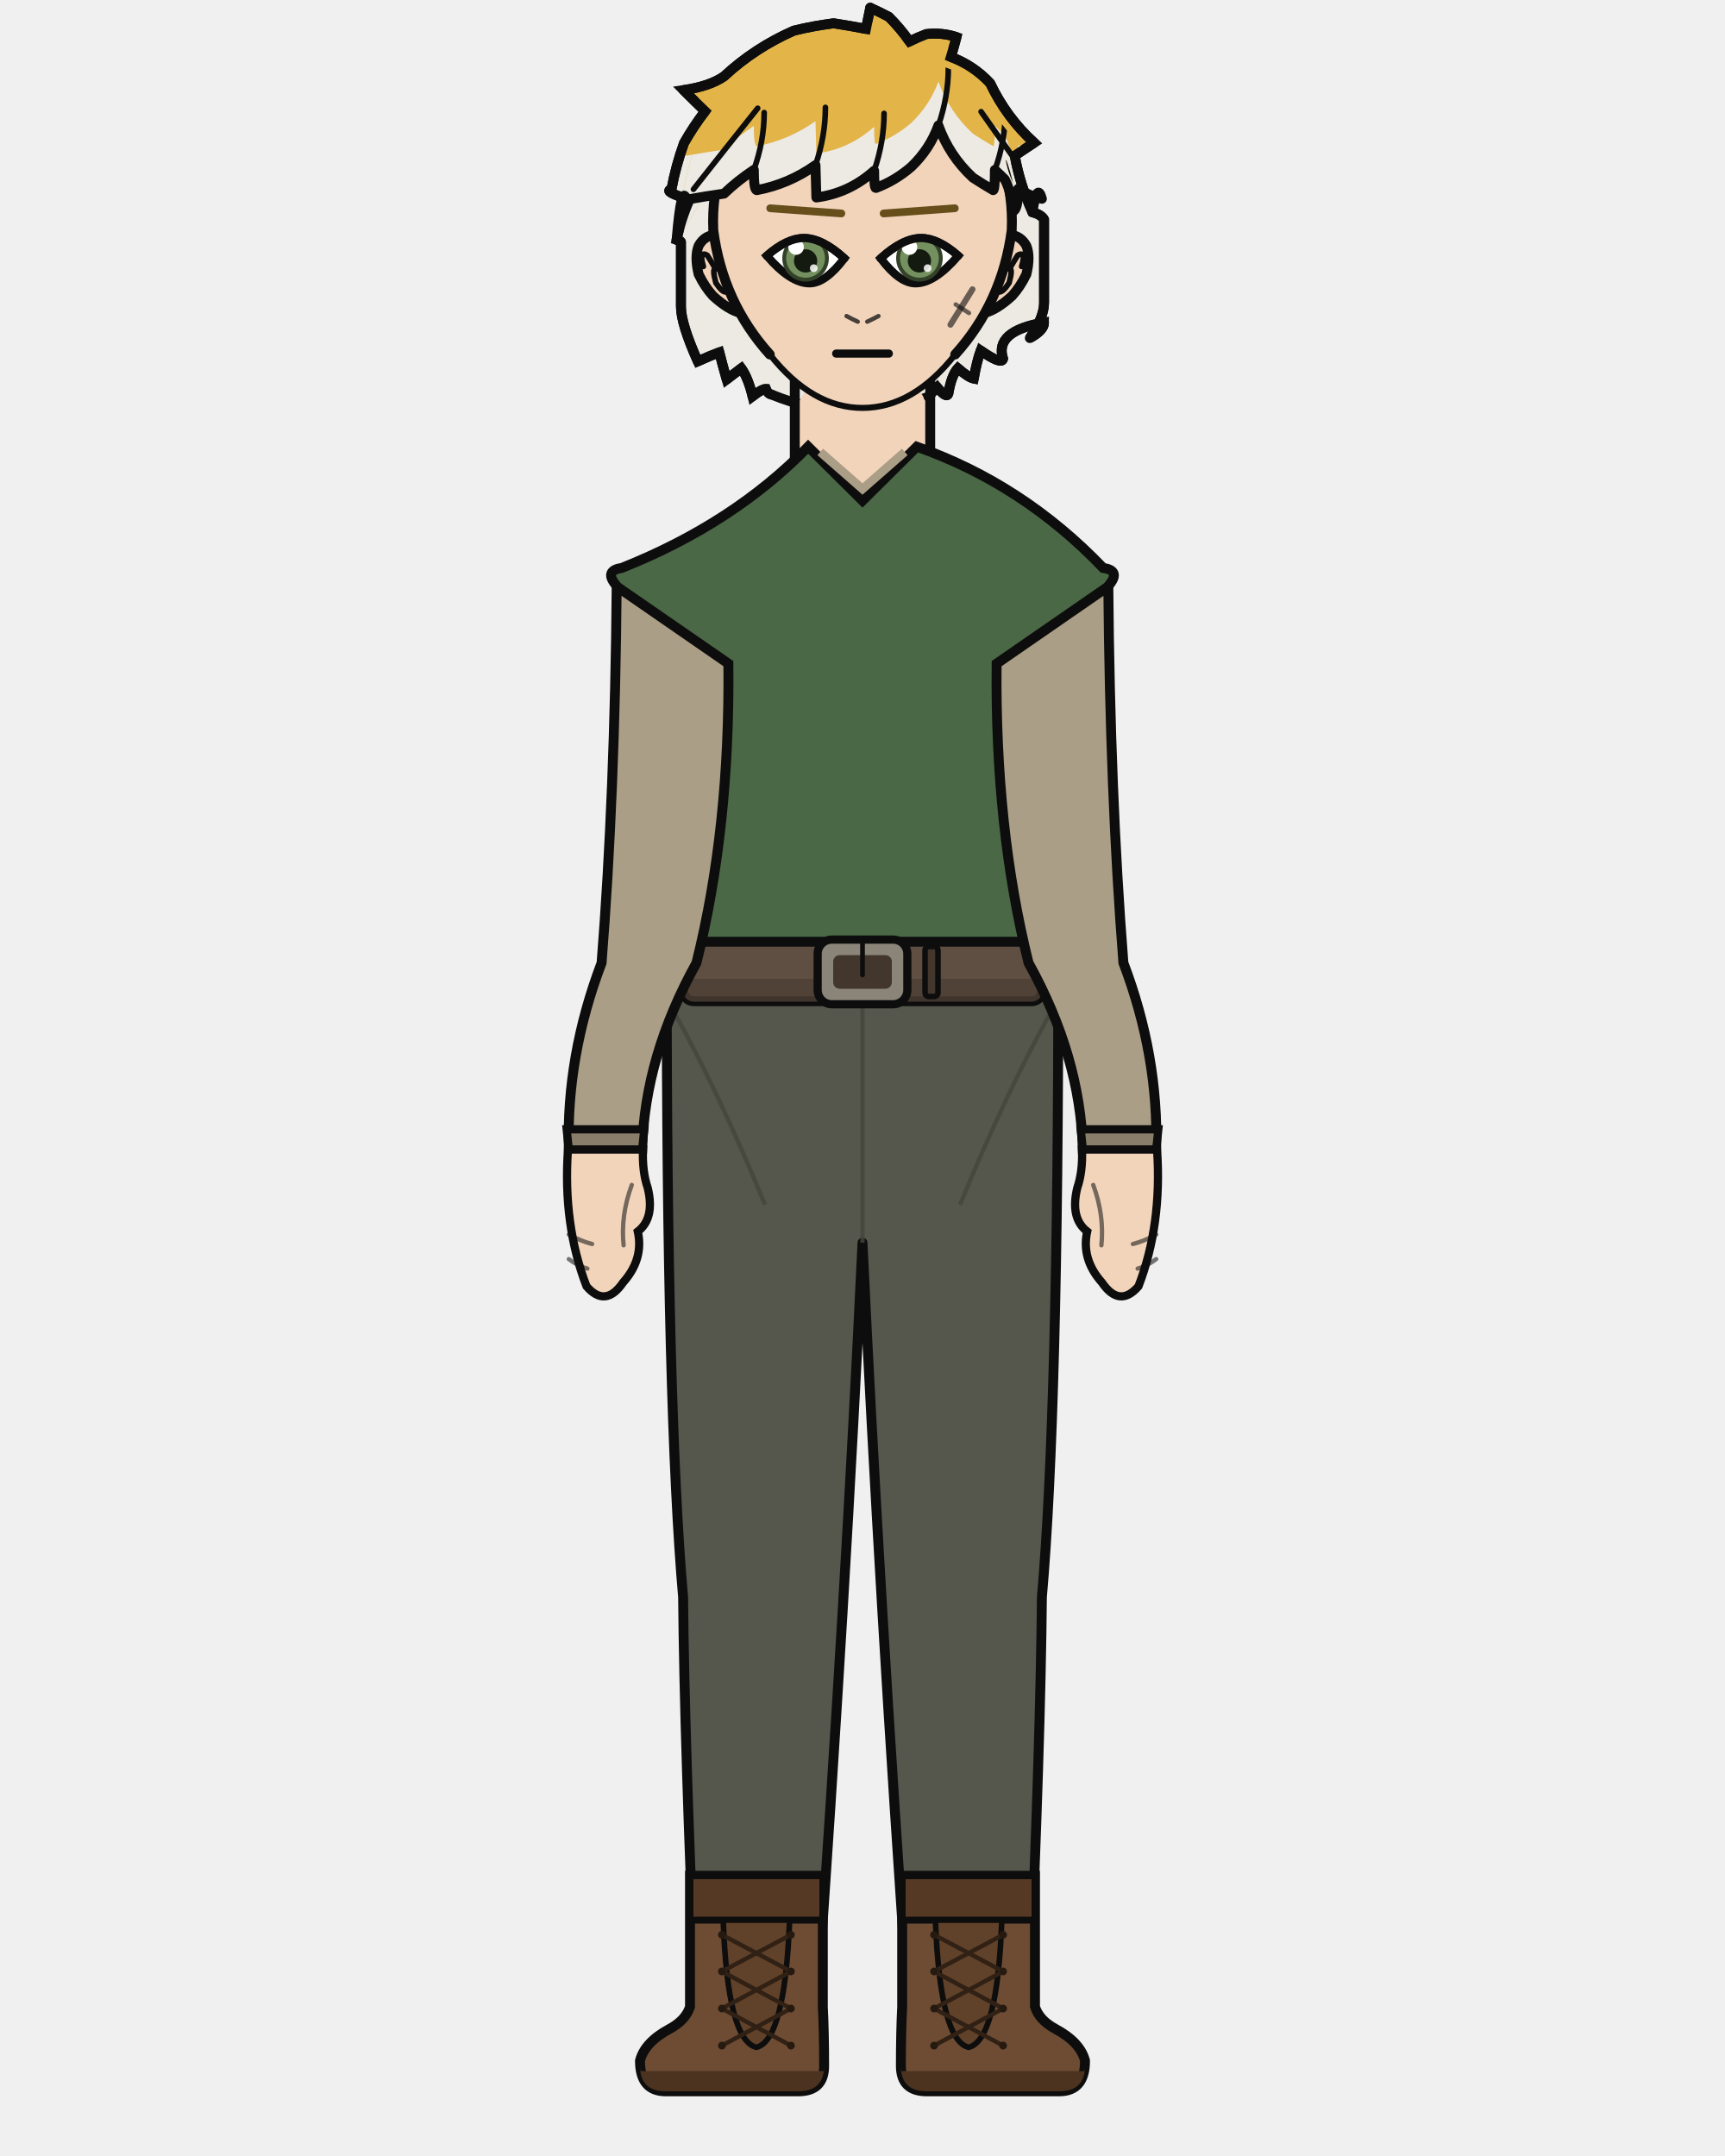
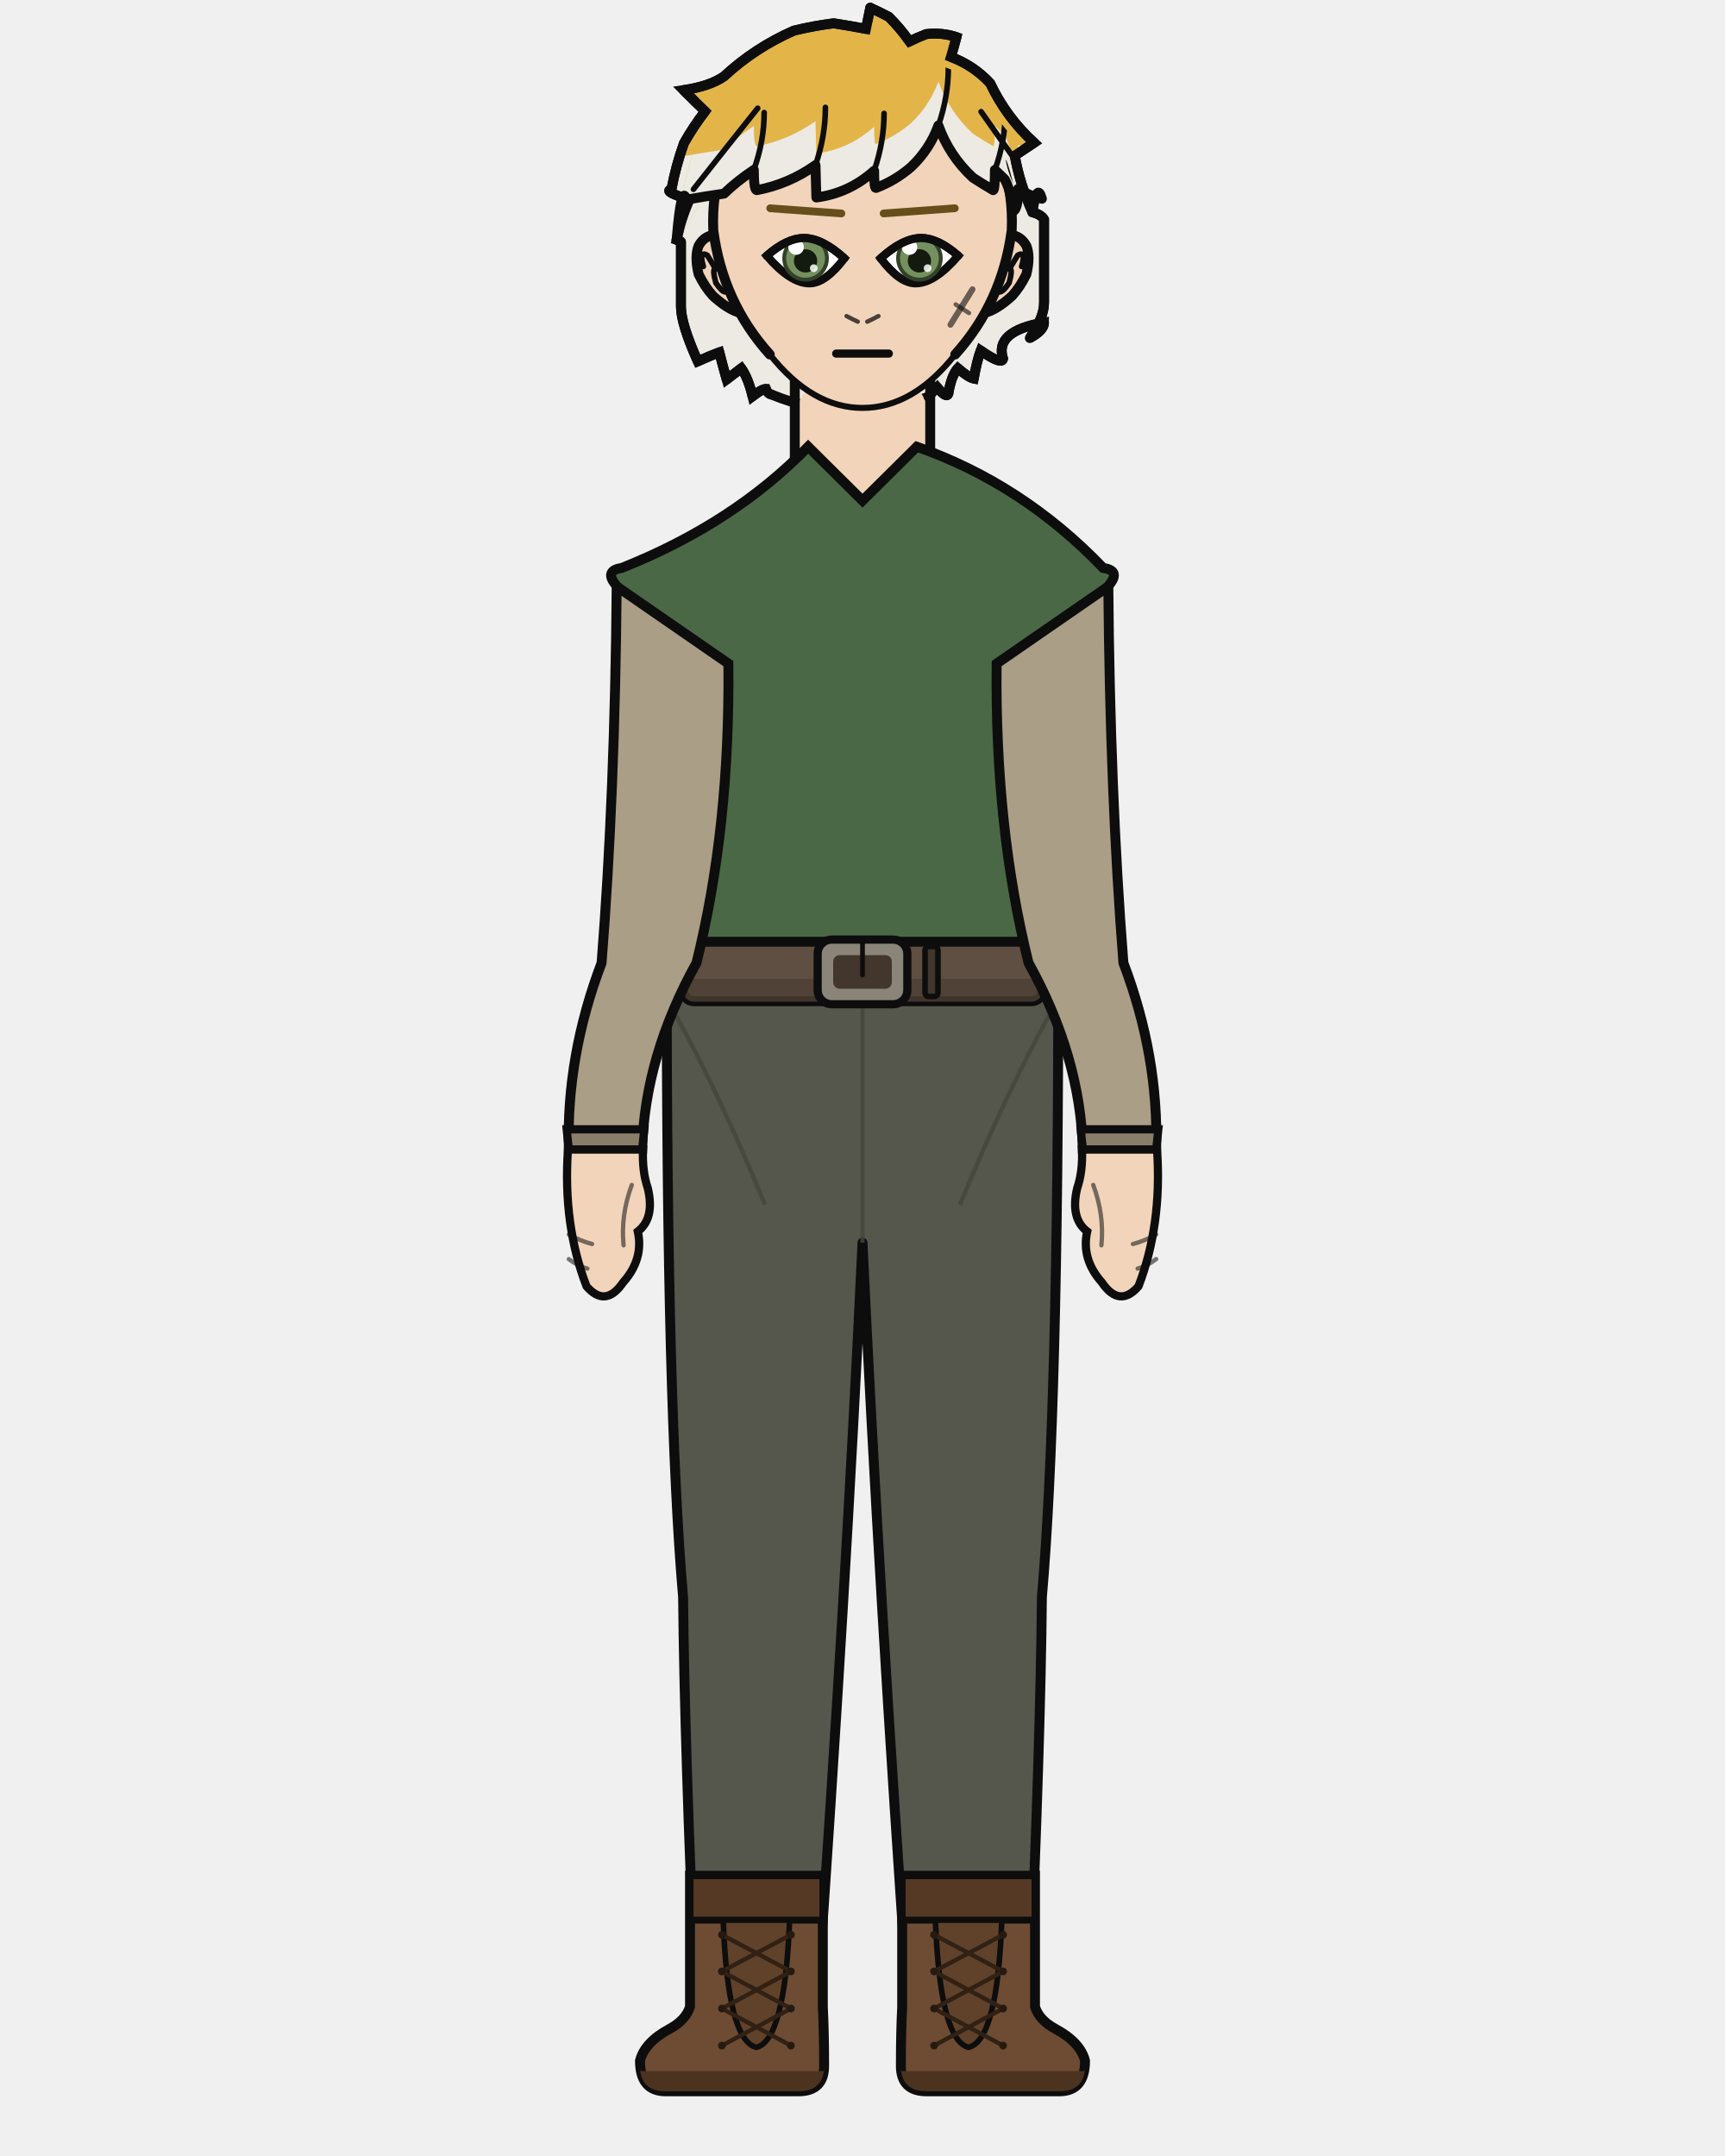
<svg xmlns="http://www.w3.org/2000/svg" width="400" height="500" viewBox="0 0 400 500">
  <defs>
    <clipPath id="hair-tips">
      <path d="M 147.0 36.1 Q 153.1 36.1 159.2 36.1 Q 163.7 35.3 167.9 34.7 Q 170.9 31.8 174.8 29.2 Q 174.8 33.9 175.5 33.9 Q 182.9 32.5 189.1 28.1 Q 189.2 31.9 189.3 35.6 Q 196.9 34.6 202.7 29.4 Q 202.7 33.4 203.1 33.4 Q 207.6 31.7 211.3 28.5 Q 215.6 24.4 217.6 18.9 Q 220.1 25.9 225.6 31.0 Q 227.9 32.5 230.3 33.9 Q 230.7 33.9 230.7 29.2 Q 231.9 30.3 233.0 31.4 Q 234.7 34.7 234.7 38.8 Q 236.1 38.8 236.1 33.6 Q 238.7 35.2 241.6 35.9 Q 247.3 35.9 253.0 35.9 Q 253.0 109.2 253.0 146.4 Q 200.0 146.4 147.0 146.4 Z" />
    </clipPath>
    <clipPath id="hair-front">
      <path d="M 156.9 55.6 Q 158.0 42.3 159.2 46.3 Q 163.7 45.5 167.9 44.9 Q 170.9 42.0 174.8 39.4 Q 174.8 44.1 175.5 44.1 Q 182.9 42.7 189.1 38.3 Q 189.2 42.1 189.3 45.8 Q 196.9 44.8 202.7 39.6 Q 202.7 43.6 203.1 43.6 Q 207.6 41.9 211.3 38.7 Q 215.6 34.6 217.6 29.1 Q 220.1 36.1 225.6 41.2 Q 227.9 42.7 230.3 44.1 Q 230.7 44.1 230.7 39.4 Q 231.9 40.5 233.0 41.6 Q 234.7 44.9 234.7 49.0 Q 236.1 49.0 236.1 43.8 Q 238.7 45.4 241.6 46.1 Q 240.5 42.1 239.4 49.2 Q 234.3 43.4 233.2 37.2 Q 235.3 35.8 237.4 34.3 Q 231.4 28.9 227.8 21.4 Q 224.2 17.4 219.2 15.6 Q 219.9 13.4 220.5 11.3 Q 217.3 10.3 213.9 10.6 Q 212.0 11.4 210.3 12.2 Q 208.3 9.4 205.7 6.8 Q 203.8 5.8 201.7 4.9 Q 201.2 7.2 200.8 9.5 Q 197.3 8.8 193.7 8.3 Q 189.3 8.8 185.0 9.9 Q 176.5 13.6 169.8 19.9 Q 166.7 22.0 161.0 22.9 Q 163.3 25.2 165.7 27.5 Q 163.2 30.8 161.1 34.4 Q 159.3 39.4 158.4 44.5 Q 156.4 44.9 162.3 46.7 Q 160.4 50.9 156.9 55.6 Z" />
    </clipPath>
  </defs>
  <path d="M 178.9 91.5 Q 178.0 91.3 177.6 90.2 Q 176.7 90.2 174.5 91.9 Q 173.5 87.7 171.9 85.4 Q 170.2 86.7 168.5 88.0 Q 167.5 84.5 166.8 81.7 Q 164.9 82.4 161.8 83.8 Q 157.9 75.1 157.9 71.1 Q 157.9 69.7 157.9 66.2 Q 157.9 66.8 157.9 67.4 Q 157.9 61.1 157.9 56.1 Q 157.9 55.9 156.9 55.6 Q 157.9 50.8 159.9 46.3 Q 153.6 44.4 155.7 43.9 Q 156.7 38.5 158.6 33.2 Q 160.8 29.3 163.5 25.8 Q 161.0 23.4 158.5 20.9 Q 164.6 20.0 167.9 17.7 Q 175.0 11.1 184.1 7.1 Q 188.6 6.0 193.3 5.4 Q 197.2 6.0 200.8 6.7 Q 201.3 4.2 201.8 1.8 Q 204.0 2.8 206.1 3.9 Q 208.8 6.6 210.9 9.6 Q 212.7 8.7 214.8 7.9 Q 218.5 7.5 221.8 8.6 Q 221.2 10.9 220.5 13.2 Q 225.8 15.2 229.6 19.3 Q 233.4 27.3 239.8 33.1 Q 237.5 34.6 235.3 36.1 Q 236.5 42.8 239.4 49.2 Q 241.5 49.8 242.1 50.9 Q 242.1 57.9 242.1 67.4 Q 242.1 68.8 242.1 70.2 Q 242.1 73.6 238.8 78.4 Q 242.1 76.6 242.1 74.8 Q 230.5 76.8 232.6 83.2 Q 232.3 84.7 227.4 81.3 Q 226.5 83.8 225.8 87.8 Q 224.5 87.5 222.1 85.4 Q 220.6 87.1 219.9 91.3 Q 219.5 92.5 217.3 89.8 Q 216.3 90.8 215.3 92.0 Q 197.1 99.0 178.9 91.5 Z" fill="#e3b448" />
  <path d="M 178.9 91.5 Q 178.0 91.3 177.6 90.2 Q 176.7 90.2 174.5 91.9 Q 173.5 87.7 171.9 85.4 Q 170.2 86.7 168.5 88.0 Q 167.5 84.5 166.8 81.7 Q 164.9 82.4 161.8 83.8 Q 157.9 75.1 157.9 71.1 Q 157.9 69.7 157.9 66.2 Q 157.9 66.8 157.9 67.4 Q 157.9 61.1 157.9 56.1 Q 157.9 55.9 156.9 55.6 Q 157.9 50.8 159.9 46.3 Q 153.6 44.4 155.7 43.9 Q 156.7 38.5 158.6 33.2 Q 160.8 29.3 163.5 25.8 Q 161.0 23.4 158.5 20.9 Q 164.6 20.0 167.9 17.7 Q 175.0 11.1 184.1 7.1 Q 188.6 6.0 193.3 5.4 Q 197.2 6.0 200.8 6.7 Q 201.3 4.2 201.8 1.8 Q 204.0 2.8 206.1 3.9 Q 208.8 6.6 210.9 9.6 Q 212.7 8.7 214.8 7.9 Q 218.5 7.5 221.8 8.6 Q 221.2 10.9 220.5 13.2 Q 225.8 15.2 229.6 19.3 Q 233.4 27.3 239.8 33.1 Q 237.5 34.6 235.3 36.1 Q 236.5 42.8 239.4 49.2 Q 241.5 49.8 242.1 50.9 Q 242.1 57.9 242.1 67.4 Q 242.1 68.8 242.1 70.2 Q 242.1 73.6 238.8 78.4 Q 242.1 76.6 242.1 74.8 Q 230.5 76.8 232.6 83.2 Q 232.3 84.7 227.4 81.3 Q 226.5 83.8 225.8 87.8 Q 224.5 87.5 222.1 85.4 Q 220.6 87.1 219.9 91.3 Q 219.5 92.5 217.3 89.8 Q 216.3 90.8 215.3 92.0 Q 197.1 99.0 178.9 91.5 Z" fill="#eceae3" clip-path="url(#hair-tips)" />
  <path d="M 178.9 91.5 Q 178.0 91.3 177.6 90.2 Q 176.7 90.2 174.5 91.9 Q 173.5 87.7 171.9 85.4 Q 170.2 86.7 168.5 88.0 Q 167.5 84.5 166.8 81.7 Q 164.9 82.4 161.8 83.8 Q 157.9 75.1 157.9 71.1 Q 157.9 69.7 157.9 66.2 Q 157.9 66.8 157.9 67.4 Q 157.9 61.1 157.9 56.1 Q 157.9 55.9 156.9 55.6 Q 157.9 50.8 159.9 46.3 Q 153.6 44.4 155.7 43.9 Q 156.7 38.5 158.6 33.2 Q 160.8 29.3 163.5 25.8 Q 161.0 23.4 158.5 20.9 Q 164.6 20.0 167.9 17.7 Q 175.0 11.1 184.1 7.1 Q 188.6 6.0 193.3 5.4 Q 197.2 6.0 200.8 6.7 Q 201.3 4.2 201.8 1.8 Q 204.0 2.8 206.1 3.9 Q 208.8 6.6 210.9 9.6 Q 212.7 8.7 214.8 7.9 Q 218.5 7.5 221.8 8.6 Q 221.2 10.9 220.5 13.2 Q 225.8 15.2 229.6 19.3 Q 233.4 27.3 239.8 33.1 Q 237.5 34.6 235.3 36.1 Q 236.5 42.8 239.4 49.2 Q 241.5 49.8 242.1 50.9 Q 242.1 57.9 242.1 67.4 Q 242.1 68.8 242.1 70.2 Q 242.1 73.6 238.8 78.4 Q 242.1 76.6 242.1 74.8 Q 230.5 76.8 232.6 83.2 Q 232.3 84.7 227.4 81.3 Q 226.5 83.8 225.8 87.8 Q 224.5 87.5 222.1 85.4 Q 220.6 87.1 219.9 91.3 Q 219.5 92.5 217.3 89.8 Q 216.3 90.8 215.3 92.0 Q 197.1 99.0 178.9 91.5 Z" fill="none" stroke="#0d0d0d" stroke-width="2.3" stroke-linecap="round" stroke-linejoin="round" />
  <rect x="184.3" y="86.7" width="31.4" height="34.1" rx="11.0" fill="#f2d4bb" />
  <line x1="184.3" y1="86.7" x2="184.3" y2="120.9" stroke="#0d0d0d" stroke-width="2.3" />
  <line x1="215.7" y1="86.7" x2="215.7" y2="120.9" stroke="#0d0d0d" stroke-width="2.3" />
  <path d="M 154.6 225.3 L 245.4 225.3 Q 245.4 326.9 241.6 370.4 Q 241.3 403.7 238.6 465.4 L 210.6 465.4 Q 203.9 370.4 200.0 288.2 Q 196.1 370.4 189.4 465.4 L 161.4 465.4 Q 158.7 403.7 158.4 370.4 Q 154.6 326.9 154.6 225.3 Z" fill="#55574c" stroke="#0d0d0d" stroke-width="2.3" stroke-linejoin="round" />
  <line x1="200.0" y1="232.9" x2="200.0" y2="288.2" stroke="#44463c" stroke-width="1.0" opacity="0.8" />
  <path d="M 156.7 235.4 Q 167.1 254.3 177.4 279.4" fill="none" stroke="#44463c" stroke-width="1.0" opacity="0.8" />
  <path d="M 243.3 235.4 Q 232.9 254.3 222.6 279.4" fill="none" stroke="#44463c" stroke-width="1.0" opacity="0.8" />
  <path d="M 190.8 435.0 L 190.8 465.4 Q 191.1 471.3 191.1 479.1 Q 191.1 485.0 185.1 485.0 L 154.4 485.0 Q 148.4 485.0 148.4 477.9 Q 149.5 473.6 155.3 470.5 Q 159.0 468.5 160.0 465.4 L 160.0 435.0 Z" fill="#6d4c33" stroke="#0d0d0d" stroke-width="2.3" />
  <path d="M 191.1 480.3 L 148.4 480.3 L 148.4 479.1 Q 148.4 485.0 154.4 485.0 L 185.1 485.0 Q 191.1 485.0 191.1 479.1 Z" fill="#4c3320" />
  <rect x="160.0" y="435.0" width="30.8" height="10.3" fill="#553924" stroke="#0d0d0d" stroke-width="1.6" />
  <path d="M 167.7 445.3 L 183.1 445.3 Q 182.0 473.2 175.4 474.8 Q 168.7 473.2 167.7 445.3 Z" fill="#604129" stroke="#0d0d0d" stroke-width="1.3" />
  <line x1="183.4" y1="448.7" x2="167.4" y2="457.2" stroke="#312115" stroke-width="1.0" stroke-linecap="round" />
  <line x1="167.4" y1="448.7" x2="183.4" y2="457.2" stroke="#312115" stroke-width="1.0" stroke-linecap="round" />
  <line x1="183.4" y1="457.2" x2="167.4" y2="465.8" stroke="#312115" stroke-width="1.0" stroke-linecap="round" />
  <line x1="167.4" y1="457.2" x2="183.4" y2="465.8" stroke="#312115" stroke-width="1.0" stroke-linecap="round" />
  <line x1="183.4" y1="465.8" x2="167.4" y2="474.4" stroke="#312115" stroke-width="1.0" stroke-linecap="round" />
  <line x1="167.4" y1="465.8" x2="183.4" y2="474.4" stroke="#312115" stroke-width="1.0" stroke-linecap="round" />
  <circle cx="167.4" cy="448.7" r="0.9" fill="#261a10" />
  <circle cx="183.4" cy="448.7" r="0.9" fill="#261a10" />
  <circle cx="167.4" cy="457.2" r="0.9" fill="#261a10" />
  <circle cx="183.4" cy="457.2" r="0.9" fill="#261a10" />
  <circle cx="167.4" cy="465.8" r="0.9" fill="#261a10" />
  <circle cx="183.4" cy="465.8" r="0.9" fill="#261a10" />
  <circle cx="167.4" cy="474.4" r="0.9" fill="#261a10" />
  <circle cx="183.4" cy="474.4" r="0.9" fill="#261a10" />
  <path d="M 209.2 435.0 L 209.2 465.4 Q 208.9 471.3 208.9 479.1 Q 208.9 485.0 214.9 485.0 L 245.6 485.0 Q 251.6 485.0 251.6 477.9 Q 250.5 473.6 244.7 470.5 Q 241.0 468.5 240.0 465.4 L 240.0 435.0 Z" fill="#6d4c33" stroke="#0d0d0d" stroke-width="2.3" />
  <path d="M 208.9 480.3 L 251.6 480.3 L 251.6 479.1 Q 251.6 485.0 245.6 485.0 L 214.9 485.0 Q 208.9 485.0 208.9 479.1 Z" fill="#4c3320" />
  <rect x="209.2" y="435.0" width="30.8" height="10.3" fill="#553924" stroke="#0d0d0d" stroke-width="1.6" />
  <path d="M 216.9 445.3 L 232.3 445.3 Q 231.3 473.2 224.6 474.8 Q 218.0 473.2 216.9 445.3 Z" fill="#604129" stroke="#0d0d0d" stroke-width="1.3" />
  <line x1="232.6" y1="448.7" x2="216.6" y2="457.2" stroke="#312115" stroke-width="1.0" stroke-linecap="round" />
  <line x1="216.6" y1="448.7" x2="232.6" y2="457.2" stroke="#312115" stroke-width="1.0" stroke-linecap="round" />
  <line x1="232.6" y1="457.2" x2="216.6" y2="465.8" stroke="#312115" stroke-width="1.0" stroke-linecap="round" />
  <line x1="216.6" y1="457.2" x2="232.6" y2="465.8" stroke="#312115" stroke-width="1.0" stroke-linecap="round" />
  <line x1="232.6" y1="465.8" x2="216.6" y2="474.4" stroke="#312115" stroke-width="1.0" stroke-linecap="round" />
  <line x1="216.6" y1="465.8" x2="232.6" y2="474.4" stroke="#312115" stroke-width="1.0" stroke-linecap="round" />
  <circle cx="216.6" cy="448.7" r="0.9" fill="#261a10" />
  <circle cx="232.6" cy="448.7" r="0.9" fill="#261a10" />
  <circle cx="216.6" cy="457.2" r="0.9" fill="#261a10" />
  <circle cx="232.6" cy="457.2" r="0.9" fill="#261a10" />
  <circle cx="216.6" cy="465.8" r="0.9" fill="#261a10" />
  <circle cx="232.6" cy="465.8" r="0.9" fill="#261a10" />
  <circle cx="216.6" cy="474.4" r="0.9" fill="#261a10" />
  <circle cx="232.6" cy="474.4" r="0.9" fill="#261a10" />
  <path d="M 187.4 103.6 Q 170.1 121.4 144.2 131.7 Q 140.2 132.3 142.6 135.4 L 156.5 153.9 Q 156.5 192.0 159.6 223.3 Q 159.2 224.4 159.2 225.3 L 240.8 225.3 Q 240.8 224.4 240.4 223.3 Q 243.5 192.0 243.5 153.9 L 257.4 135.4 Q 259.8 132.3 255.8 131.7 Q 237.1 112.2 212.6 103.6 L 200.0 116.1 Z" fill="#4a6845" stroke="#0d0d0d" stroke-width="2.3" />
-   <path d="M 190.2 104.8 L 200.0 113.4 L 209.8 104.8" fill="none" stroke="#ab9e86" stroke-width="2.0" />
  <rect x="158.4" y="218.4" width="83.3" height="13.8" rx="2.5" fill="#5f4f42" stroke="#0d0d0d" stroke-width="2.3" />
  <rect x="158.4" y="227.0" width="83.3" height="5.3" rx="2.5" fill="#4c3e33" opacity="0.8" />
  <rect x="189.6" y="217.9" width="20.8" height="15.0" rx="3.3" fill="#8a8578" stroke="#0d0d0d" stroke-width="1.9" />
  <rect x="193.2" y="221.5" width="13.6" height="7.8" rx="1.5" fill="#42362d" />
  <line x1="200.0" y1="217.9" x2="200.0" y2="226.1" stroke="#0d0d0d" stroke-width="1.1" stroke-linecap="round" />
  <rect x="214.5" y="219.5" width="3.0" height="11.6" rx="0.9" fill="#42362d" stroke="#0d0d0d" stroke-width="1.3" />
  <path d="M 168.9 153.9 L 143.0 136.0 Q 142.6 184.0 139.5 223.3 Q 131.3 244.9 131.9 266.6 L 148.9 266.6 Q 149.5 244.9 161.5 223.3 Q 169.3 192.0 168.9 153.9 Z" fill="#ab9e86" stroke="#0d0d0d" stroke-width="2.3" />
  <path d="M 131.4 261.9 L 149.4 261.9 L 148.9 266.6 L 131.9 266.6 Z" fill="#897e69" stroke="#0d0d0d" stroke-width="1.9" />
  <path d="M 131.7 266.6 Q 130.5 284.0 136.0 298.3 Q 140.4 303.4 144.5 297.4 Q 149.3 292.0 147.9 285.6 Q 151.9 282.5 150.2 275.5 Q 148.9 271.7 149.1 266.6 Z" fill="#f2d4bb" stroke="#0d0d0d" stroke-width="1.9" />
  <path d="M 146.5 274.8 Q 143.9 281.8 144.6 288.8" fill="none" stroke="#0d0d0d" stroke-width="1.0" opacity="0.55" stroke-linecap="round" />
  <path d="M 131.9 286.3 Q 134.6 287.8 137.3 288.5" fill="none" stroke="#0d0d0d" stroke-width="1.0" opacity="0.55" stroke-linecap="round" />
  <path d="M 131.9 292.0 Q 134.0 293.6 136.2 294.2" fill="none" stroke="#0d0d0d" stroke-width="1.0" opacity="0.55" stroke-linecap="round" />
  <path d="M 231.1 153.9 L 257.0 136.0 Q 257.4 184.0 260.5 223.3 Q 268.7 244.9 268.1 266.6 L 251.1 266.6 Q 250.5 244.9 238.5 223.3 Q 230.7 192.0 231.1 153.9 Z" fill="#ab9e86" stroke="#0d0d0d" stroke-width="2.3" />
  <path d="M 250.6 261.9 L 268.6 261.9 L 268.1 266.6 L 251.1 266.6 Z" fill="#897e69" stroke="#0d0d0d" stroke-width="1.9" />
  <path d="M 268.3 266.6 Q 269.5 284.0 264.0 298.3 Q 259.6 303.4 255.5 297.4 Q 250.7 292.0 252.1 285.6 Q 248.1 282.5 249.8 275.5 Q 251.1 271.7 250.9 266.6 Z" fill="#f2d4bb" stroke="#0d0d0d" stroke-width="1.9" />
  <path d="M 253.5 274.8 Q 256.1 281.8 255.4 288.8" fill="none" stroke="#0d0d0d" stroke-width="1.0" opacity="0.55" stroke-linecap="round" />
  <path d="M 268.1 286.3 Q 265.4 287.8 262.7 288.5" fill="none" stroke="#0d0d0d" stroke-width="1.0" opacity="0.55" stroke-linecap="round" />
  <path d="M 268.1 292.0 Q 266.0 293.6 263.8 294.2" fill="none" stroke="#0d0d0d" stroke-width="1.0" opacity="0.55" stroke-linecap="round" />
  <path d="M 165.6 54.5 Q 163.3 54.7 162.0 57.0 Q 161.0 59.5 162.0 63.6 Q 163.4 66.5 165.3 68.6 Q 168.9 71.9 171.8 72.6 Z" fill="#f2d4bb" />
  <path d="M 165.6 54.5 Q 163.3 54.7 162.0 57.0 Q 161.0 59.5 162.0 63.6 Q 163.4 66.5 165.3 68.6 Q 168.9 71.9 171.8 72.6" fill="none" stroke="#0d0d0d" stroke-width="2.3" stroke-linecap="round" />
  <path d="M 163.1 61.8 Q 162.5 59.8 162.8 59.1 Q 163.2 58.7 164.0 59.2 Q 164.9 60.6 165.9 62.3 Q 165.1 62.3 166.0 65.6 Q 167.4 67.7 168.2 67.7" fill="none" stroke="#0d0d0d" stroke-width="1.3" stroke-linecap="round" />
  <path d="M 234.4 54.5 Q 236.7 54.7 238.0 57.0 Q 239.0 59.5 238.0 63.6 Q 236.6 66.5 234.7 68.6 Q 231.1 71.9 228.2 72.6 Z" fill="#f2d4bb" />
  <path d="M 234.4 54.5 Q 236.7 54.7 238.0 57.0 Q 239.0 59.5 238.0 63.6 Q 236.6 66.5 234.7 68.6 Q 231.1 71.9 228.2 72.6" fill="none" stroke="#0d0d0d" stroke-width="2.3" stroke-linecap="round" />
  <path d="M 236.9 61.8 Q 237.5 59.8 237.2 59.1 Q 236.8 58.7 236.0 59.2 Q 235.1 60.6 234.1 62.3 Q 234.9 62.3 234.0 65.6 Q 232.6 67.7 231.8 67.7" fill="none" stroke="#0d0d0d" stroke-width="1.3" stroke-linecap="round" />
  <path d="M 200.0 14.1 Q 214.6 14.1 225.0 25.6 Q 235.3 37.1 234.6 53.4 Q 232.4 70.1 221.5 82.2 Q 211.7 94.6 200.0 94.6 Q 188.3 94.6 178.5 82.2 Q 167.6 70.1 165.4 53.4 Q 164.7 37.1 175.0 25.6 Q 185.4 14.1 200.0 14.1 Z" fill="#f2d4bb" />
  <path d="M 178.5 82.2 Q 167.6 70.1 165.4 53.4 Q 164.7 37.1 175.0 25.6 Q 185.4 14.1 200.0 14.1 Q 214.6 14.1 225.0 25.6 Q 235.3 37.1 234.6 53.4 Q 232.4 70.1 221.5 82.2" fill="none" stroke="#0d0d0d" stroke-width="2.3" stroke-linecap="round" />
  <path d="M 221.5 82.2 Q 211.7 94.6 200.0 94.6 Q 188.3 94.6 178.5 82.2" fill="none" stroke="#0d0d0d" stroke-width="1.4" stroke-linecap="round" />
  <line x1="195.1" y1="49.5" x2="178.6" y2="48.3" stroke="#664f1b" stroke-width="1.8" stroke-linecap="round" />
  <defs>
    <clipPath id="eye-l">
      <path d="M 195.8 59.9 Q 190.6 55.2 186.4 55.2 Q 182.5 55.2 177.8 59.3 Q 183.3 65.7 187.7 65.7 Q 191.4 65.7 195.8 59.9 Z" />
    </clipPath>
  </defs>
  <path d="M 195.8 59.9 Q 190.6 55.2 186.4 55.2 Q 182.5 55.2 177.8 59.3 Q 183.3 65.7 187.7 65.7 Q 191.4 65.7 195.8 59.9 Z" fill="white" stroke="#0d0d0d" stroke-width="1.9" />
  <g clip-path="url(#eye-l)">
    <circle cx="186.8" cy="59.9" r="5.4" fill="#334129" />
    <circle cx="186.8" cy="59.9" r="4.5" fill="#74905e" />
    <circle cx="186.8" cy="60.5" r="2.7" fill="#141a10" />
    <circle cx="184.6" cy="57.3" r="1.8" fill="white" />
    <circle cx="188.7" cy="62.2" r="0.9" fill="white" opacity="0.85" />
  </g>
  <path d="M 195.8 59.9 Q 190.6 55.2 186.4 55.2 Q 182.5 55.2 177.8 59.3" fill="none" stroke="#0d0d0d" stroke-width="1.9" stroke-linecap="round" />
  <line x1="204.9" y1="49.5" x2="221.4" y2="48.3" stroke="#664f1b" stroke-width="1.8" stroke-linecap="round" />
  <defs>
    <clipPath id="eye-r">
      <path d="M 204.2 59.9 Q 209.4 55.2 213.6 55.2 Q 217.5 55.2 222.2 59.3 Q 216.7 65.7 212.3 65.7 Q 208.6 65.7 204.2 59.9 Z" />
    </clipPath>
  </defs>
  <path d="M 204.2 59.9 Q 209.4 55.2 213.6 55.2 Q 217.5 55.2 222.2 59.3 Q 216.7 65.7 212.3 65.7 Q 208.6 65.7 204.2 59.9 Z" fill="white" stroke="#0d0d0d" stroke-width="1.9" />
  <g clip-path="url(#eye-r)">
    <circle cx="213.2" cy="59.9" r="5.4" fill="#334129" />
    <circle cx="213.2" cy="59.9" r="4.5" fill="#74905e" />
    <circle cx="213.2" cy="60.5" r="2.7" fill="#141a10" />
    <circle cx="210.9" cy="57.3" r="1.8" fill="white" />
    <circle cx="215.1" cy="62.2" r="0.9" fill="white" opacity="0.85" />
  </g>
  <path d="M 204.2 59.9 Q 209.4 55.2 213.6 55.2 Q 217.5 55.2 222.2 59.3" fill="none" stroke="#0d0d0d" stroke-width="1.9" stroke-linecap="round" />
  <path d="M 196.3 73.3 Q 197.6 74.0 198.9 74.6" fill="none" stroke="#0d0d0d" stroke-width="1.0" opacity="0.75" stroke-linecap="round" />
  <path d="M 203.7 73.3 Q 202.4 74.0 201.1 74.6" fill="none" stroke="#0d0d0d" stroke-width="1.0" opacity="0.75" stroke-linecap="round" />
  <path d="M 193.9 82.0 Q 200.0 82.0 206.1 82.0" fill="none" stroke="#0d0d0d" stroke-width="1.9" stroke-linecap="round" />
  <line x1="220.4" y1="75.3" x2="225.5" y2="67.1" stroke="#0d0d0d" stroke-width="1.4" stroke-linecap="round" opacity="0.6" />
  <line x1="221.6" y1="70.6" x2="224.7" y2="72.6" stroke="#0d0d0d" stroke-width="1.0" stroke-linecap="round" opacity="0.6" />
  <path d="M 156.9 55.6 Q 158.0 42.3 159.2 46.3 Q 163.7 45.5 167.9 44.9 Q 170.9 42.0 174.8 39.4 Q 174.8 44.1 175.5 44.1 Q 182.9 42.7 189.1 38.3 Q 189.2 42.1 189.3 45.8 Q 196.9 44.8 202.7 39.6 Q 202.7 43.6 203.1 43.6 Q 207.6 41.9 211.3 38.7 Q 215.6 34.6 217.6 29.1 Q 220.1 36.1 225.6 41.2 Q 227.9 42.7 230.3 44.1 Q 230.7 44.1 230.7 39.4 Q 231.9 40.5 233.0 41.6 Q 234.7 44.9 234.7 49.0 Q 236.1 49.0 236.1 43.8 Q 238.7 45.4 241.6 46.1 Q 240.5 42.1 239.4 49.2 Q 234.3 43.4 233.2 37.2 Q 235.3 35.8 237.4 34.3 Q 231.4 28.9 227.8 21.4 Q 224.2 17.4 219.2 15.6 Q 219.9 13.4 220.5 11.3 Q 217.3 10.3 213.9 10.6 Q 212.0 11.4 210.3 12.2 Q 208.3 9.4 205.7 6.8 Q 203.8 5.8 201.7 4.9 Q 201.2 7.2 200.8 9.5 Q 197.3 8.8 193.7 8.3 Q 189.3 8.8 185.0 9.9 Q 176.5 13.6 169.8 19.9 Q 166.7 22.0 161.0 22.9 Q 163.3 25.2 165.7 27.5 Q 163.2 30.8 161.1 34.4 Q 159.3 39.4 158.4 44.5 Q 156.4 44.9 162.3 46.7 Q 160.4 50.9 156.9 55.6 Z" fill="#e3b448" />
  <path d="M 156.9 55.6 Q 158.0 42.3 159.2 46.3 Q 163.7 45.5 167.9 44.9 Q 170.9 42.0 174.8 39.4 Q 174.8 44.1 175.5 44.1 Q 182.9 42.7 189.1 38.3 Q 189.2 42.1 189.3 45.8 Q 196.9 44.8 202.7 39.6 Q 202.7 43.6 203.1 43.6 Q 207.6 41.9 211.3 38.7 Q 215.6 34.6 217.6 29.1 Q 220.1 36.1 225.6 41.2 Q 227.9 42.7 230.3 44.1 Q 230.7 44.1 230.7 39.4 Q 231.9 40.5 233.0 41.6 Q 234.7 44.9 234.7 49.0 Q 236.1 49.0 236.1 43.8 Q 238.7 45.4 241.6 46.1 Q 240.5 42.1 239.4 49.2 Q 234.3 43.4 233.2 37.2 Q 235.3 35.8 237.4 34.3 Q 231.4 28.9 227.8 21.4 Q 224.2 17.4 219.2 15.6 Q 219.9 13.4 220.5 11.3 Q 217.3 10.3 213.9 10.6 Q 212.0 11.4 210.3 12.2 Q 208.3 9.4 205.7 6.8 Q 203.8 5.8 201.7 4.9 Q 201.2 7.2 200.8 9.5 Q 197.3 8.8 193.7 8.3 Q 189.3 8.8 185.0 9.9 Q 176.5 13.6 169.8 19.9 Q 166.7 22.0 161.0 22.9 Q 163.3 25.2 165.7 27.5 Q 163.2 30.8 161.1 34.4 Q 159.3 39.4 158.4 44.5 Q 156.4 44.9 162.3 46.7 Q 160.4 50.9 156.9 55.6 Z" fill="#eceae3" clip-path="url(#hair-tips)" />
  <path d="M 156.9 55.6 Q 158.0 42.3 159.2 46.3 Q 163.7 45.5 167.9 44.9 Q 170.9 42.0 174.8 39.4 Q 174.8 44.1 175.5 44.1 Q 182.9 42.7 189.1 38.3 Q 189.2 42.1 189.3 45.8 Q 196.9 44.8 202.7 39.6 Q 202.7 43.6 203.1 43.6 Q 207.6 41.9 211.3 38.7 Q 215.6 34.6 217.6 29.1 Q 220.1 36.1 225.6 41.2 Q 227.9 42.7 230.3 44.1 Q 230.7 44.1 230.7 39.4 Q 231.9 40.5 233.0 41.6 Q 234.7 44.9 234.7 49.0 Q 236.1 49.0 236.1 43.8 Q 238.7 45.4 241.6 46.1 Q 240.5 42.1 239.4 49.2" fill="none" stroke="#0d0d0d" stroke-width="2.3" stroke-linecap="round" stroke-linejoin="round" />
  <path d="M 215.3 92.0 Q 216.3 90.8 217.3 89.8 Q 219.5 92.5 219.9 91.3 Q 220.6 87.1 222.1 85.4 Q 224.5 87.5 225.8 87.8 Q 226.5 83.8 227.4 81.3 Q 232.3 84.7 232.6 83.2 Q 230.5 76.8 242.1 74.8 Q 242.1 76.6 238.8 78.4 Q 242.1 73.6 242.1 70.2 Q 242.1 68.8 242.1 67.4 Q 242.1 57.9 242.1 50.9 Q 241.5 49.8 239.4 49.2 Q 236.5 42.8 235.3 36.1 Q 237.5 34.6 239.8 33.1 Q 233.4 27.3 229.6 19.3 Q 225.8 15.2 220.5 13.2 Q 221.2 10.9 221.8 8.6 Q 218.5 7.5 214.8 7.9 Q 212.7 8.7 210.9 9.6 Q 208.8 6.6 206.1 3.9 Q 204.0 2.8 201.8 1.8" fill="none" stroke="#0d0d0d" stroke-width="2.3" stroke-linecap="round" />
  <path d="M 178.9 91.5 Q 178.0 91.3 177.6 90.2 Q 176.7 90.2 174.5 91.9 Q 173.5 87.7 171.9 85.4 Q 170.2 86.7 168.5 88.0 Q 167.5 84.5 166.8 81.7 Q 164.9 82.4 161.8 83.8 Q 157.9 75.1 157.9 71.1 Q 157.9 69.7 157.9 66.2 Q 157.9 66.8 157.9 67.4 Q 157.9 61.1 157.9 56.1 Q 157.9 55.9 156.9 55.6 Q 157.9 50.8 159.9 46.3 Q 153.6 44.4 155.7 43.9 Q 156.7 38.5 158.6 33.2 Q 160.8 29.3 163.5 25.8 Q 161.0 23.4 158.5 20.9 Q 164.6 20.0 167.9 17.7 Q 175.0 11.1 184.1 7.1 Q 188.6 6.0 193.3 5.4 Q 197.2 6.0 200.8 6.7 Q 201.3 4.2 201.8 1.8" fill="none" stroke="#0d0d0d" stroke-width="2.3" stroke-linecap="round" />
  <path d="M 174.8 39.4 Q 177.2 32.7 177.2 26.1" fill="none" stroke="#0d0d0d" stroke-width="1.3" stroke-linecap="round" clip-path="url(#hair-front)" />
  <path d="M 189.1 38.3 Q 191.4 31.6 191.4 24.9" fill="none" stroke="#0d0d0d" stroke-width="1.3" stroke-linecap="round" clip-path="url(#hair-front)" />
  <path d="M 202.7 39.6 Q 205.0 32.9 205.0 26.3" fill="none" stroke="#0d0d0d" stroke-width="1.3" stroke-linecap="round" clip-path="url(#hair-front)" />
  <path d="M 217.6 29.1 Q 219.9 22.4 219.9 15.8" fill="none" stroke="#0d0d0d" stroke-width="1.3" stroke-linecap="round" clip-path="url(#hair-front)" />
  <path d="M 230.7 39.4 Q 233.1 32.7 233.1 26.1" fill="none" stroke="#0d0d0d" stroke-width="1.3" stroke-linecap="round" clip-path="url(#hair-front)" />
  <path d="M 236.1 43.8 Q 238.4 37.2 238.4 30.5" fill="none" stroke="#0d0d0d" stroke-width="1.3" stroke-linecap="round" clip-path="url(#hair-front)" />
  <path d="M 175.7 25.1 Q 168.2 34.5 160.8 43.9" fill="none" stroke="#0d0d0d" stroke-width="1.3" stroke-linecap="round" clip-path="url(#hair-front)" />
  <path d="M 227.5 25.9 Q 234.1 35.3 240.8 44.7" fill="none" stroke="#0d0d0d" stroke-width="1.3" stroke-linecap="round" clip-path="url(#hair-front)" />
</svg>
